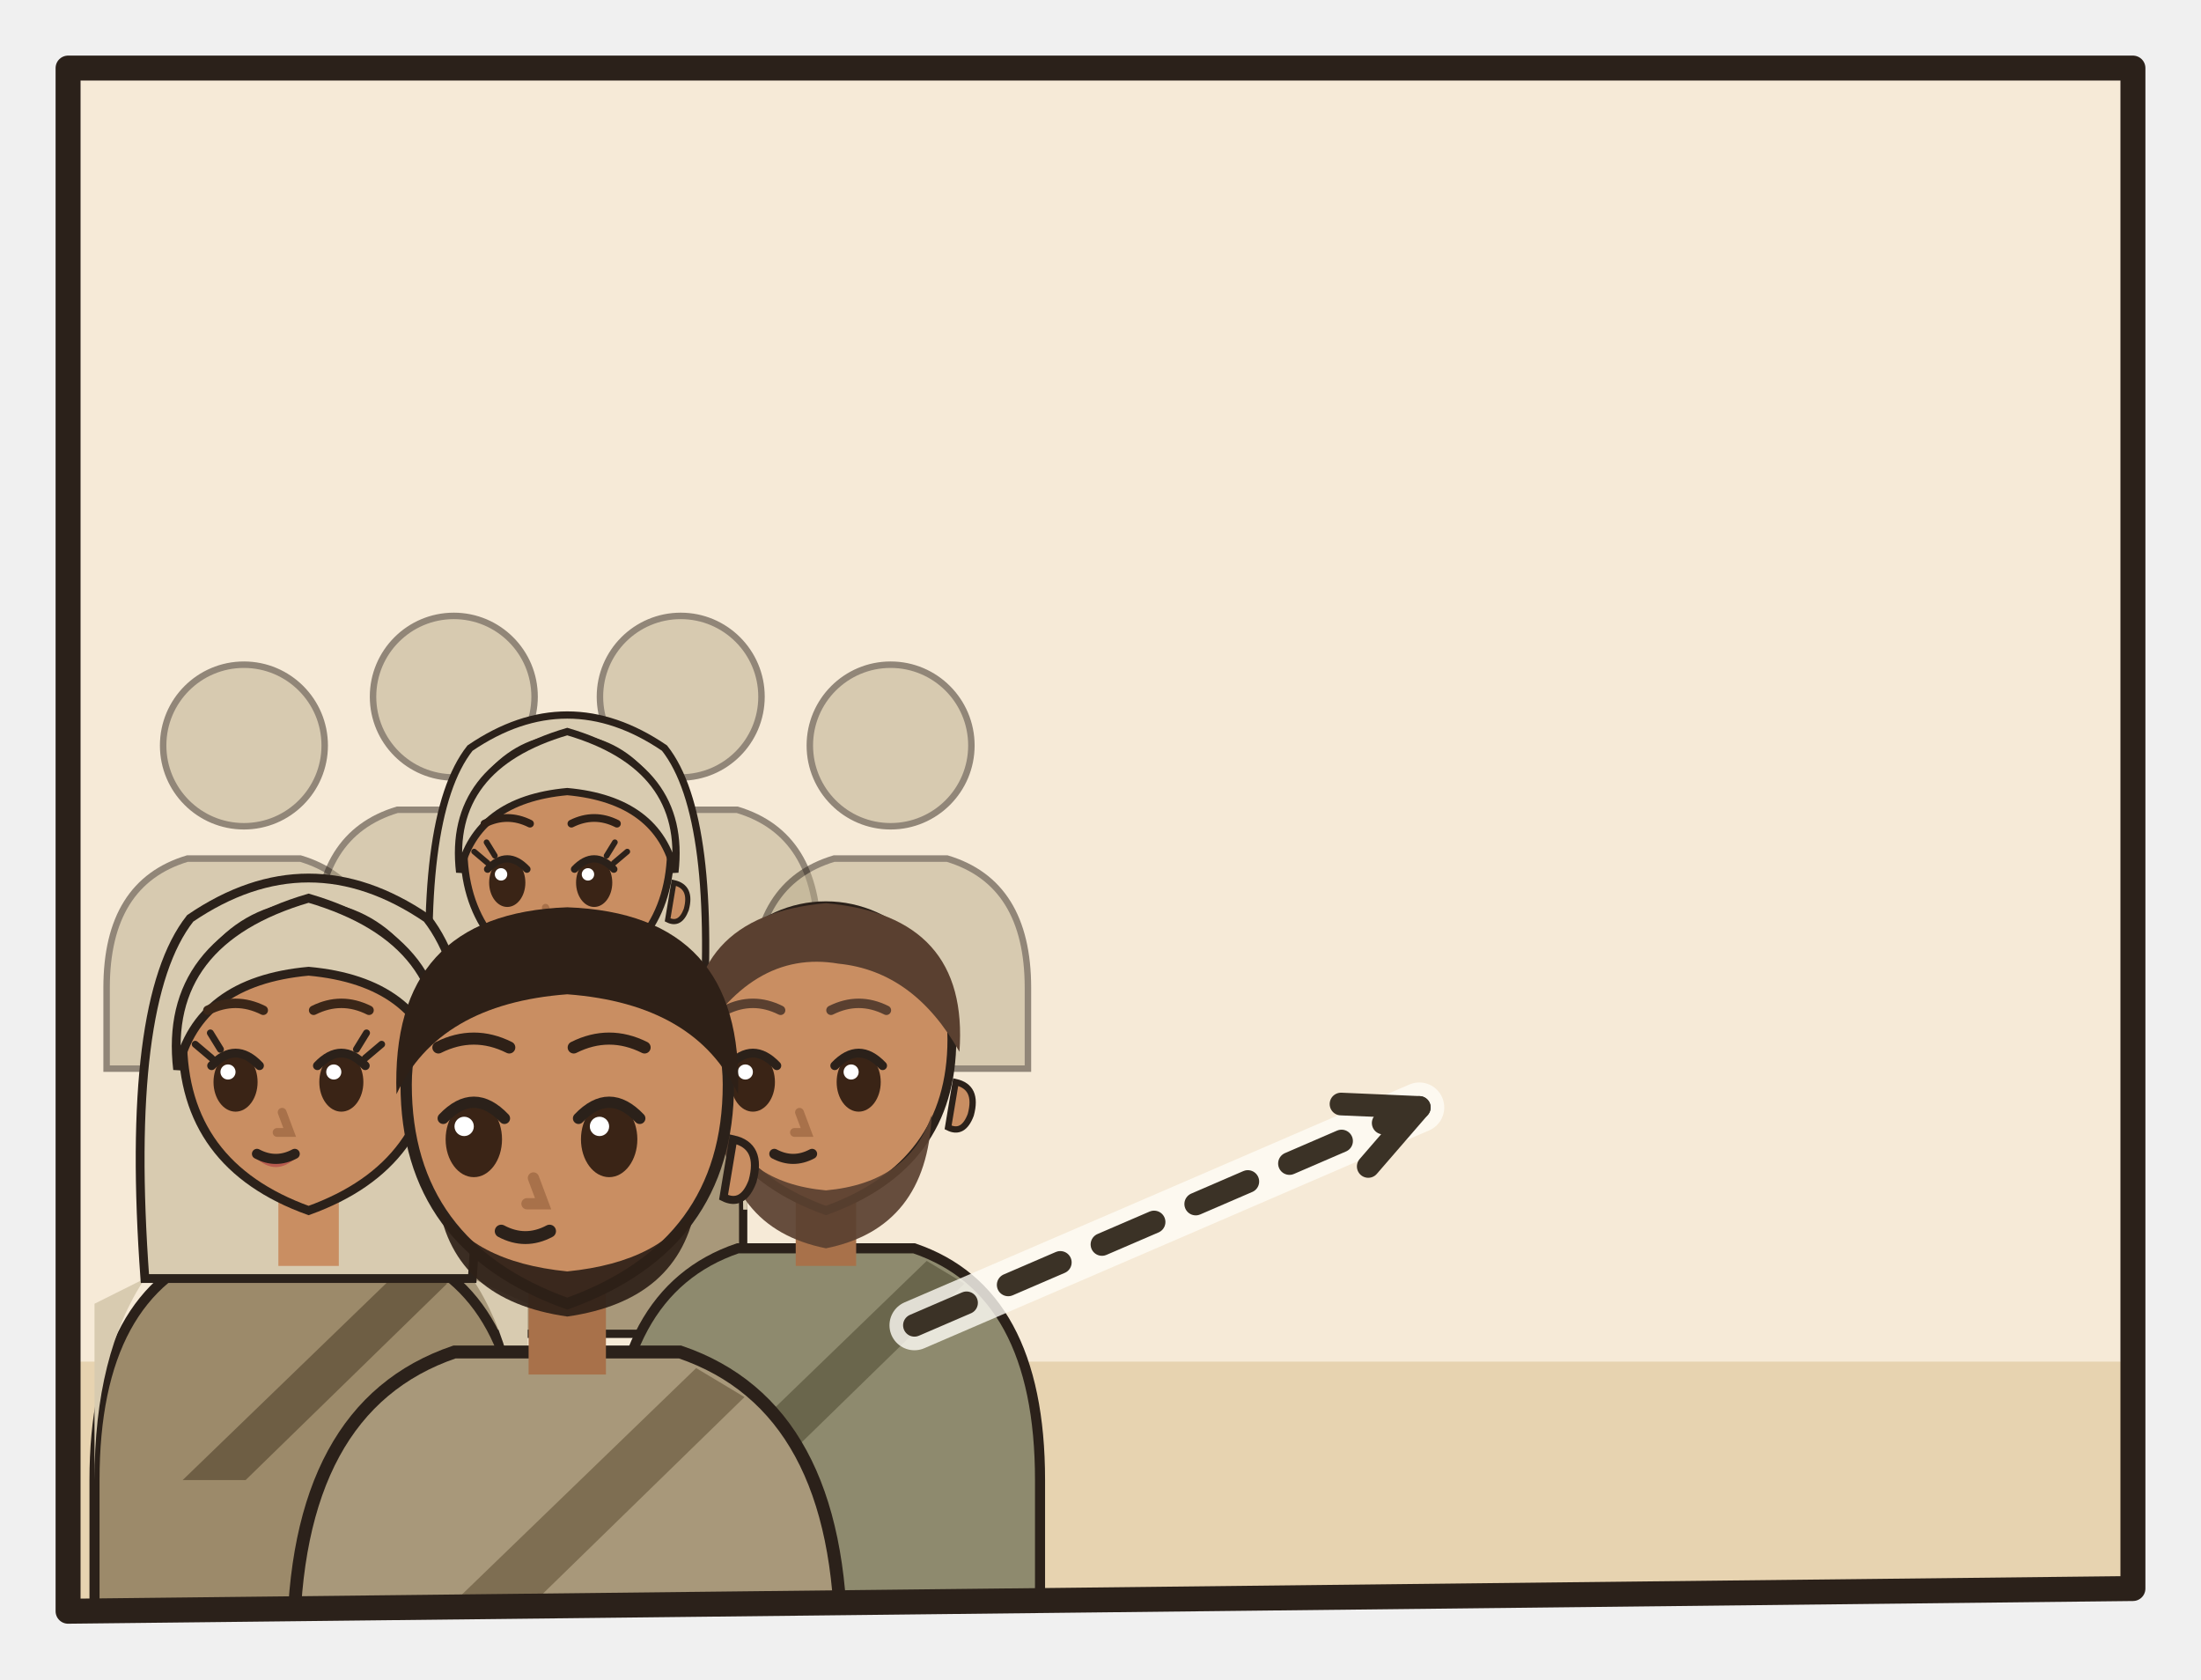
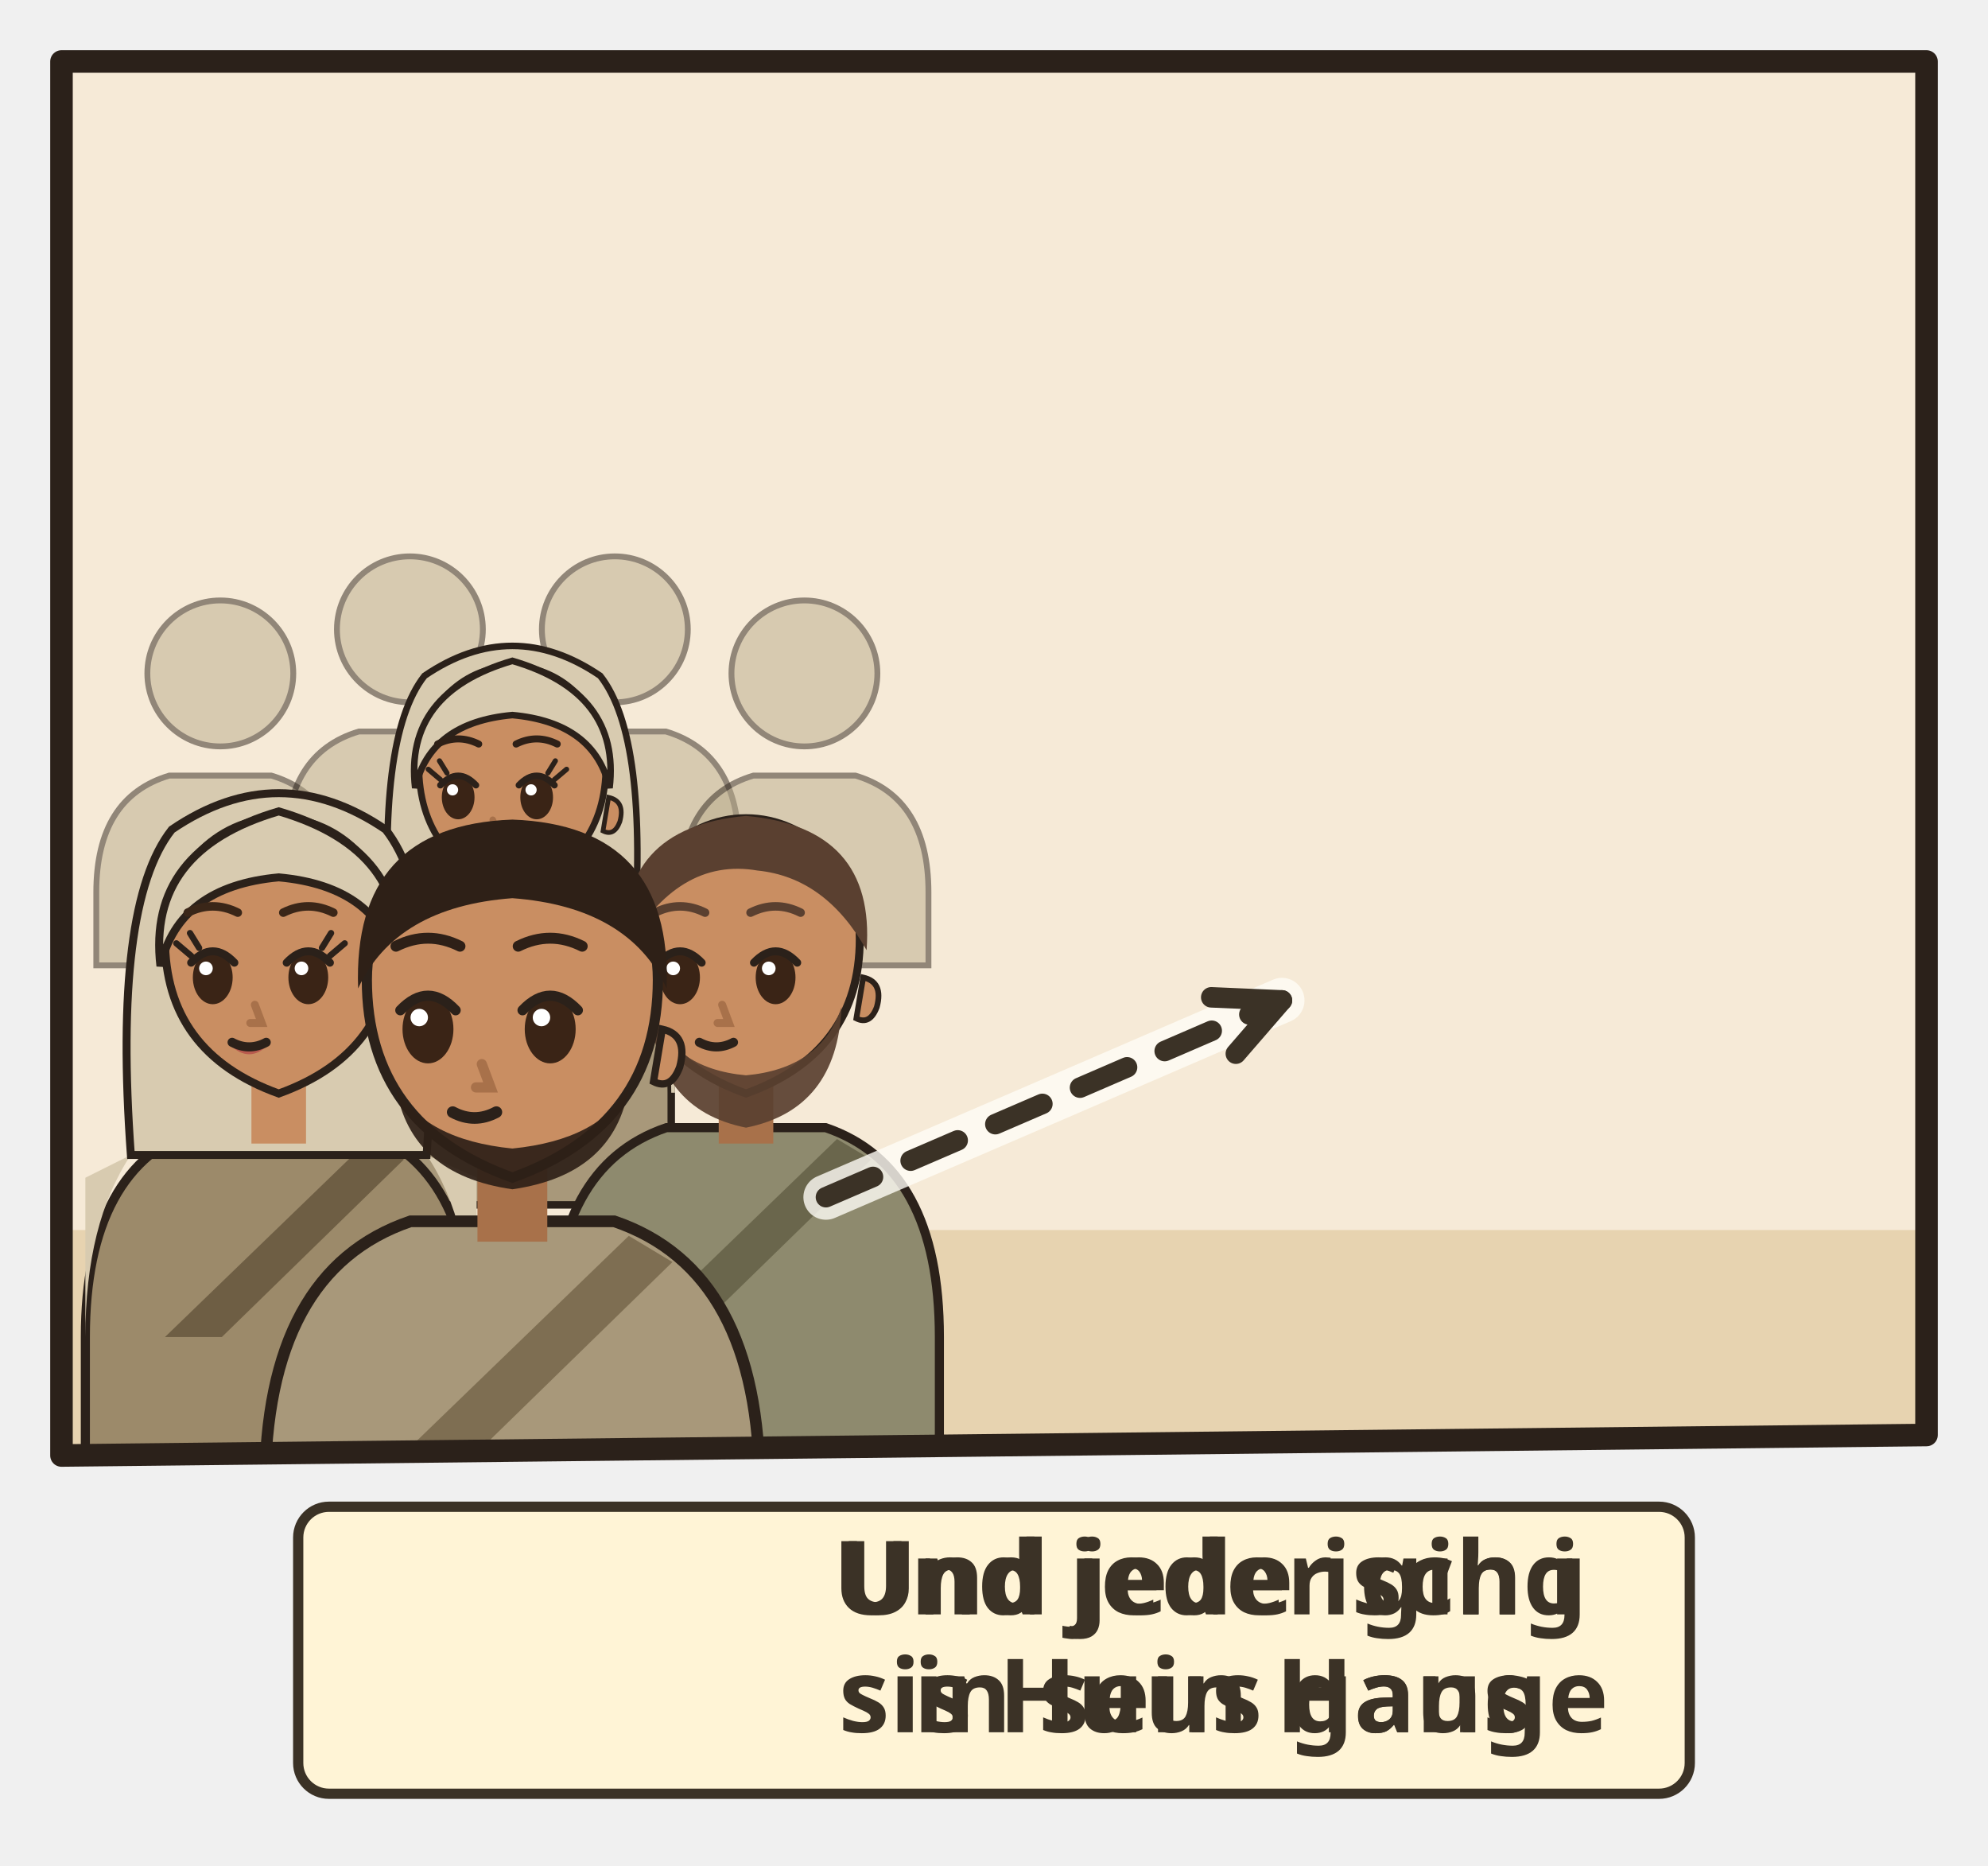
- <svg xmlns="http://www.w3.org/2000/svg" viewBox="0 0 194 148">
-   <svg class="ill-tile" data-span="1" x="0" y="0" width="194" height="148" viewBox="0 0 194 148">
+ <svg xmlns="http://www.w3.org/2000/svg" viewBox="0 0 194 182">
+   <svg class="ill-tile" data-span="1" x="0" y="0" width="194" height="182" viewBox="0 0 194 182">
    <g transform="translate(4 4)">
      <clipPath id="an-cp-jhn-007-053-053-1">
        <polygon points="2,2 184,2 184,136 2,138" />
      </clipPath>
      <g clip-path="url(#an-cp-jhn-007-053-053-1)">
        <polygon points="2,2 184,2 184,136 2,138" fill="#F6EAD7" />
        <path d="M0 116h186v24H0z" fill="#E7D3B0" />
        <use href="#an-haeuser" x="86" y="80" width="96" height="40" opacity=".6" />
        <g transform="translate(17.5 61.7) scale(0.712)" opacity=".5">
          <circle r="10" fill="#B8A98A" stroke="#2B211A" stroke-width=".8" />
          <path d="M-17 40V30Q-17 17-7 14h14q10 3 10 16v10z" fill="#B8A98A" stroke="#2B211A" stroke-width=".8" />
        </g>
        <g transform="translate(36.0 57.4) scale(0.712)" opacity=".5">
          <circle r="10" fill="#B8A98A" stroke="#2B211A" stroke-width=".8" />
          <path d="M-17 40V30Q-17 17-7 14h14q10 3 10 16v10z" fill="#B8A98A" stroke="#2B211A" stroke-width=".8" />
        </g>
        <g transform="translate(56.0 57.4) scale(0.712)" opacity=".5">
          <circle r="10" fill="#B8A98A" stroke="#2B211A" stroke-width=".8" />
          <path d="M-17 40V30Q-17 17-7 14h14q10 3 10 16v10z" fill="#B8A98A" stroke="#2B211A" stroke-width=".8" />
        </g>
        <g transform="translate(74.5 61.7) scale(0.712)" opacity=".5">
          <circle r="10" fill="#B8A98A" stroke="#2B211A" stroke-width=".8" />
          <path d="M-17 40V30Q-17 17-7 14h14q10 3 10 16v10z" fill="#B8A98A" stroke="#2B211A" stroke-width=".8" />
        </g>
        <g transform="translate(46.0 71.6) scale(0.912) scale(-1 1)">
          <path d="M-17 46V34Q-17 19-7 15.6L7 15.6Q17 19 17 34V46z" fill="#A8987A" stroke="#2B211A" stroke-width=".8" />
          <path d="M-13 18Q-17 24-17 34h-.4V20zM13 18Q17 24 17 34V20z" fill="#D8CBB0" />
          <path d="M-8 16.6L10 34h-5L-11 18.4z" fill="#7E6E52" />
          <path d="M-13 18Q-14.6-4-9.4-10.6Q0-17 9.4-10.6Q14.6-4 13 18z" fill="#D8CBB0" stroke="#2B211A" stroke-width=".7" />
          <path d="M-2.4 11h4.8v6h-4.8z" fill="#C98E62" />
          <path d="M-10 -1Q-10 9 0 12.6Q10 9 10 -1A10 10.6 0 0 0 -10 -1z" fill="#C98E62" stroke="#2B211A" stroke-width=".7" />
          <path d="M-10.3 2.4q-1.8.4-1.2 2.6.6 1.6 1.8 1z" fill="#C98E62" stroke="#2B211A" stroke-width=".5" />
          <ellipse cx="-2.6" cy="2.4" rx="1.75" ry="2.35" fill="#3A2416" />
          <path d="M-4.5 1.1Q-2.6 -0.9 -0.7 1.1" fill="none" stroke="#2B211A" stroke-width=".7" stroke-linecap="round" />
          <circle cx="-2.0" cy="1.6" r=".6" fill="#FFF" />
          <ellipse cx="5.8" cy="2.4" rx="1.75" ry="2.35" fill="#3A2416" />
          <path d="M3.9 1.1Q5.8 -0.9 7.7 1.1" fill="none" stroke="#2B211A" stroke-width=".7" stroke-linecap="round" />
          <circle cx="6.4" cy="1.6" r=".6" fill="#FFF" />
          <path d="M-4.5 0.5l-1.3-1.1M-3.8 -0.2l-0.8-1.3" stroke="#2B211A" stroke-width=".55" stroke-linecap="round" />
          <path d="M7.7 0.5l1.3-1.1M7.0 -0.2l0.8-1.3" stroke="#2B211A" stroke-width=".55" stroke-linecap="round" />
          <path d="M1.0 8.4Q2.6 9.9 4.2 8.4Q2.6 8.9 1.0 8.4z" fill="#B5524A" opacity=".85" />
          <path d="M2.1 4.8l-.6 1.6h1" fill="none" stroke="#A8714A" stroke-width=".7" stroke-linecap="round" />
          <path d="M1.1 8.1Q2.6 8.9 4.1 8.1" fill="none" stroke="#2B211A" stroke-width=".8" stroke-linecap="round" />
          <path d="M-10.4 1.4Q-11.6-8.8 0-12.2Q11.6-8.8 10.4 1.4Q8.8-5.6 0-6.4Q-8.8-5.6-10.4 1.4z" fill="#D8CBB0" stroke="#2B211A" stroke-width=".7" />
          <path d="M-4.8 -3.3Q-2.6 -4.4 -0.4 -3.3M3.6 -3.3Q5.8 -4.4 8.0 -3.3" fill="none" stroke="#2E2017" stroke-width="0.75" stroke-linecap="round" />
        </g>
        <g transform="translate(23.2 88.7) scale(1.11) scale(-1 1)">
          <path d="M-17 46V34Q-17 19-7 15.6L7 15.6Q17 19 17 34V46z" fill="#9C8A6A" stroke="#2B211A" stroke-width=".8" />
          <path d="M-13 18Q-17 24-17 34h-.4V20zM13 18Q17 24 17 34V20z" fill="#D8CBB0" />
          <path d="M-8 16.6L10 34h-5L-11 18.4z" fill="#6E5E44" />
          <path d="M-13 18Q-14.6-4-9.4-10.6Q0-17 9.4-10.6Q14.6-4 13 18z" fill="#D8CBB0" stroke="#2B211A" stroke-width=".7" />
          <path d="M-2.4 11h4.8v6h-4.8z" fill="#C98E62" />
          <path d="M-10 -1Q-10 9 0 12.6Q10 9 10 -1A10 10.6 0 0 0 -10 -1z" fill="#C98E62" stroke="#2B211A" stroke-width=".7" />
          <path d="M-10.3 2.4q-1.8.4-1.2 2.6.6 1.6 1.8 1z" fill="#C98E62" stroke="#2B211A" stroke-width=".5" />
          <ellipse cx="-2.6" cy="2.4" rx="1.75" ry="2.35" fill="#3A2416" />
          <path d="M-4.5 1.1Q-2.6 -0.9 -0.7 1.1" fill="none" stroke="#2B211A" stroke-width=".7" stroke-linecap="round" />
          <circle cx="-2.0" cy="1.6" r=".6" fill="#FFF" />
          <ellipse cx="5.8" cy="2.4" rx="1.75" ry="2.35" fill="#3A2416" />
          <path d="M3.9 1.1Q5.8 -0.9 7.7 1.1" fill="none" stroke="#2B211A" stroke-width=".7" stroke-linecap="round" />
          <circle cx="6.4" cy="1.6" r=".6" fill="#FFF" />
          <path d="M-4.5 0.5l-1.3-1.1M-3.8 -0.2l-0.8-1.3" stroke="#2B211A" stroke-width=".55" stroke-linecap="round" />
          <path d="M7.7 0.5l1.3-1.1M7.0 -0.2l0.8-1.3" stroke="#2B211A" stroke-width=".55" stroke-linecap="round" />
          <path d="M1.0 8.4Q2.6 9.9 4.2 8.4Q2.6 8.9 1.0 8.4z" fill="#B5524A" opacity=".85" />
          <path d="M2.1 4.8l-.6 1.6h1" fill="none" stroke="#A8714A" stroke-width=".7" stroke-linecap="round" />
          <path d="M1.1 8.1Q2.6 8.9 4.1 8.1" fill="none" stroke="#2B211A" stroke-width=".8" stroke-linecap="round" />
          <path d="M-10.4 1.4Q-11.6-8.8 0-12.2Q11.6-8.8 10.4 1.4Q8.8-5.6 0-6.4Q-8.8-5.6-10.4 1.4z" fill="#D8CBB0" stroke="#2B211A" stroke-width=".7" />
          <path d="M-4.8 -3.3Q-2.6 -4.4 -0.4 -3.3M3.6 -3.3Q5.8 -4.4 8.0 -3.3" fill="none" stroke="#3A2618" stroke-width="0.75" stroke-linecap="round" />
        </g>
        <g transform="translate(68.8 88.7) scale(1.11) scale(-1 1)">
          <path d="M-17 46V34Q-17 19-7 15.6L7 15.6Q17 19 17 34V46z" fill="#8E8A6E" stroke="#2B211A" stroke-width=".8" />
          <path d="M-8 16.6L10 34h-5L-11 18.4z" fill="#6A664C" />
          <path d="M-2.4 11h4.8v6h-4.8z" fill="#A8714A" />
          <path d="M-10 -1Q-10 9 0 12.6Q10 9 10 -1A10 10.6 0 0 0 -10 -1z" fill="#C98E62" stroke="#2B211A" stroke-width=".7" />
          <path d="M-10.3 2.4q-1.8.4-1.2 2.6.6 1.6 1.8 1z" fill="#C98E62" stroke="#2B211A" stroke-width=".5" />
          <path d="M-8.4 5Q-8 14 0 15.6Q8 14 8.4 5Q6.6 10.4 0 11Q-6.6 10.4-8.4 5z" fill="#5A4030" opacity=".92" />
          <ellipse cx="-2.6" cy="2.4" rx="1.75" ry="2.35" fill="#3A2416" />
          <path d="M-4.5 1.1Q-2.6 -0.9 -0.7 1.1" fill="none" stroke="#2B211A" stroke-width=".7" stroke-linecap="round" />
          <circle cx="-2.0" cy="1.6" r=".6" fill="#FFF" />
          <ellipse cx="5.8" cy="2.4" rx="1.75" ry="2.35" fill="#3A2416" />
          <path d="M3.9 1.1Q5.8 -0.9 7.7 1.1" fill="none" stroke="#2B211A" stroke-width=".7" stroke-linecap="round" />
          <circle cx="6.4" cy="1.6" r=".6" fill="#FFF" />
          <path d="M2.1 4.8l-.6 1.6h1" fill="none" stroke="#A8714A" stroke-width=".7" stroke-linecap="round" />
          <path d="M1.1 8.1Q2.6 8.9 4.1 8.1" fill="none" stroke="#2B211A" stroke-width=".8" stroke-linecap="round" />
          <path d="M-10.6 0Q-11.4-10.8 0-11.8Q11.4-10.8 10.6 0Q6-8.2-1-7Q-7-6.4-10.6 0z" fill="#5A4030" />
          <path d="M-4.8 -3.3Q-2.6 -4.4 -0.4 -3.3M3.6 -3.3Q5.8 -4.4 8.0 -3.3" fill="none" stroke="#5A4030" stroke-width="0.75" stroke-linecap="round" />
        </g>
        <g transform="translate(46.0 93.0) scale(1.42) scale(-1 1)">
          <path d="M-17 34V34Q-17 19-7 15.6L7 15.6Q17 19 17 34V34z" fill="#A8987A" stroke="#2B211A" stroke-width=".8" />
          <path d="M-8 16.6L10 34h-5L-11 18.4z" fill="#7E6E52" />
          <path d="M-2.4 11h4.8v6h-4.8z" fill="#A8714A" />
          <path d="M-10 -1Q-10 9 0 12.6Q10 9 10 -1A10 10.6 0 0 0 -10 -1z" fill="#C98E62" stroke="#2B211A" stroke-width=".7" />
          <path d="M-10.3 2.4q-1.8.4-1.2 2.6.6 1.6 1.8 1z" fill="#C98E62" stroke="#2B211A" stroke-width=".5" />
          <path d="M-8 6.4Q-7 12.4 0 13.4Q7 12.4 8 6.4Q6 10 0 10.6Q-6 10-8 6.4z" fill="#2E2017" opacity=".92" />
          <ellipse cx="-2.6" cy="2.4" rx="1.75" ry="2.35" fill="#3A2416" />
          <path d="M-4.5 1.1Q-2.6 -0.9 -0.7 1.1" fill="none" stroke="#2B211A" stroke-width=".7" stroke-linecap="round" />
          <circle cx="-2.0" cy="1.6" r=".6" fill="#FFF" />
          <ellipse cx="5.8" cy="2.4" rx="1.75" ry="2.35" fill="#3A2416" />
          <path d="M3.9 1.1Q5.8 -0.9 7.7 1.1" fill="none" stroke="#2B211A" stroke-width=".7" stroke-linecap="round" />
          <circle cx="6.4" cy="1.6" r=".6" fill="#FFF" />
          <path d="M2.1 4.8l-.6 1.6h1" fill="none" stroke="#A8714A" stroke-width=".7" stroke-linecap="round" />
          <path d="M1.1 8.1Q2.6 8.9 4.1 8.1" fill="none" stroke="#2B211A" stroke-width=".8" stroke-linecap="round" />
          <path d="M-10.6-.4Q-11-11.6 0-12Q11-11.6 10.6-.4Q8-6 0-6.6Q-8-6-10.6-.4z" fill="#2E2017" />
          <path d="M-4.8 -3.3Q-2.6 -4.4 -0.4 -3.3M3.6 -3.3Q5.8 -4.4 8.0 -3.3" fill="none" stroke="#2E2017" stroke-width="0.75" stroke-linecap="round" />
        </g>
        <path d="M76.6 112.8Q98.9 103.2 121.1 93.6" fill="none" stroke="#FFFDF6" stroke-width="4.4" stroke-linecap="round" opacity=".8" />
        <path d="M76.6 112.8Q98.9 103.2 121.1 93.6" fill="none" stroke="#3B3226" stroke-width="2" stroke-dasharray="5 4" stroke-linecap="round" />
        <path d="M116.6 98.8L121.1 93.6L114.2 93.3" fill="none" stroke="#3B3226" stroke-width="2" stroke-linecap="round" stroke-linejoin="round" />
      </g>
      <polygon class="pn-frame" points="2,2 184,2 184,136 2,138" fill="none" stroke="#2B211A" stroke-width="2.2" stroke-linejoin="round" />
+       <g transform="translate(0.0 142)">
+         <g class="ill-words">
+           <g class="dg-sw">
+             <g class="dg-full">
+               <rect x="25.1" y="1.0" width="135.8" height="28" rx="3" fill="#FFF4D6" stroke="#3B3226" stroke-width="1" />
+               <use href="#an-haeuser" x="29.1" y="9.0" width="22.8" height="12" />
+               <use href="#an-z-weg" x="54.9" y="9.0" width="12.0" height="12" />
+               <text class="lw lw-de" text-anchor="middle" font-family="sans-serif" font-size="10" font-weight="700" fill="#3B3226">
+                 <tspan x="115.4" y="11.5">Und jeder ging</tspan>
+                 <tspan x="115.4" y="23.0">in sein Haus</tspan>
+               </text>
+               <text class="lw lw-gsw" text-anchor="middle" font-family="sans-serif" font-size="10" font-weight="700" fill="#3B3226">
+                 <tspan x="115.4" y="11.5">Und jede isch i</tspan>
+                 <tspan x="115.4" y="23.0">sis Huus gange</tspan>
+               </text>
+             </g>
+             <g class="dg-nw" display="none">
+               <rect x="25.1" y="1.0" width="135.8" height="28" rx="3" fill="#FFF4D6" stroke="#3B3226" stroke-width="1" />
+               <use href="#an-haeuser" x="59.6" y="4.0" width="41.8" height="22" />
+               <use href="#an-z-weg" x="104.4" y="4.0" width="22.0" height="22" />
+             </g>
+           </g>
+         </g>
+       </g>
    </g>
  </svg>
</svg>
